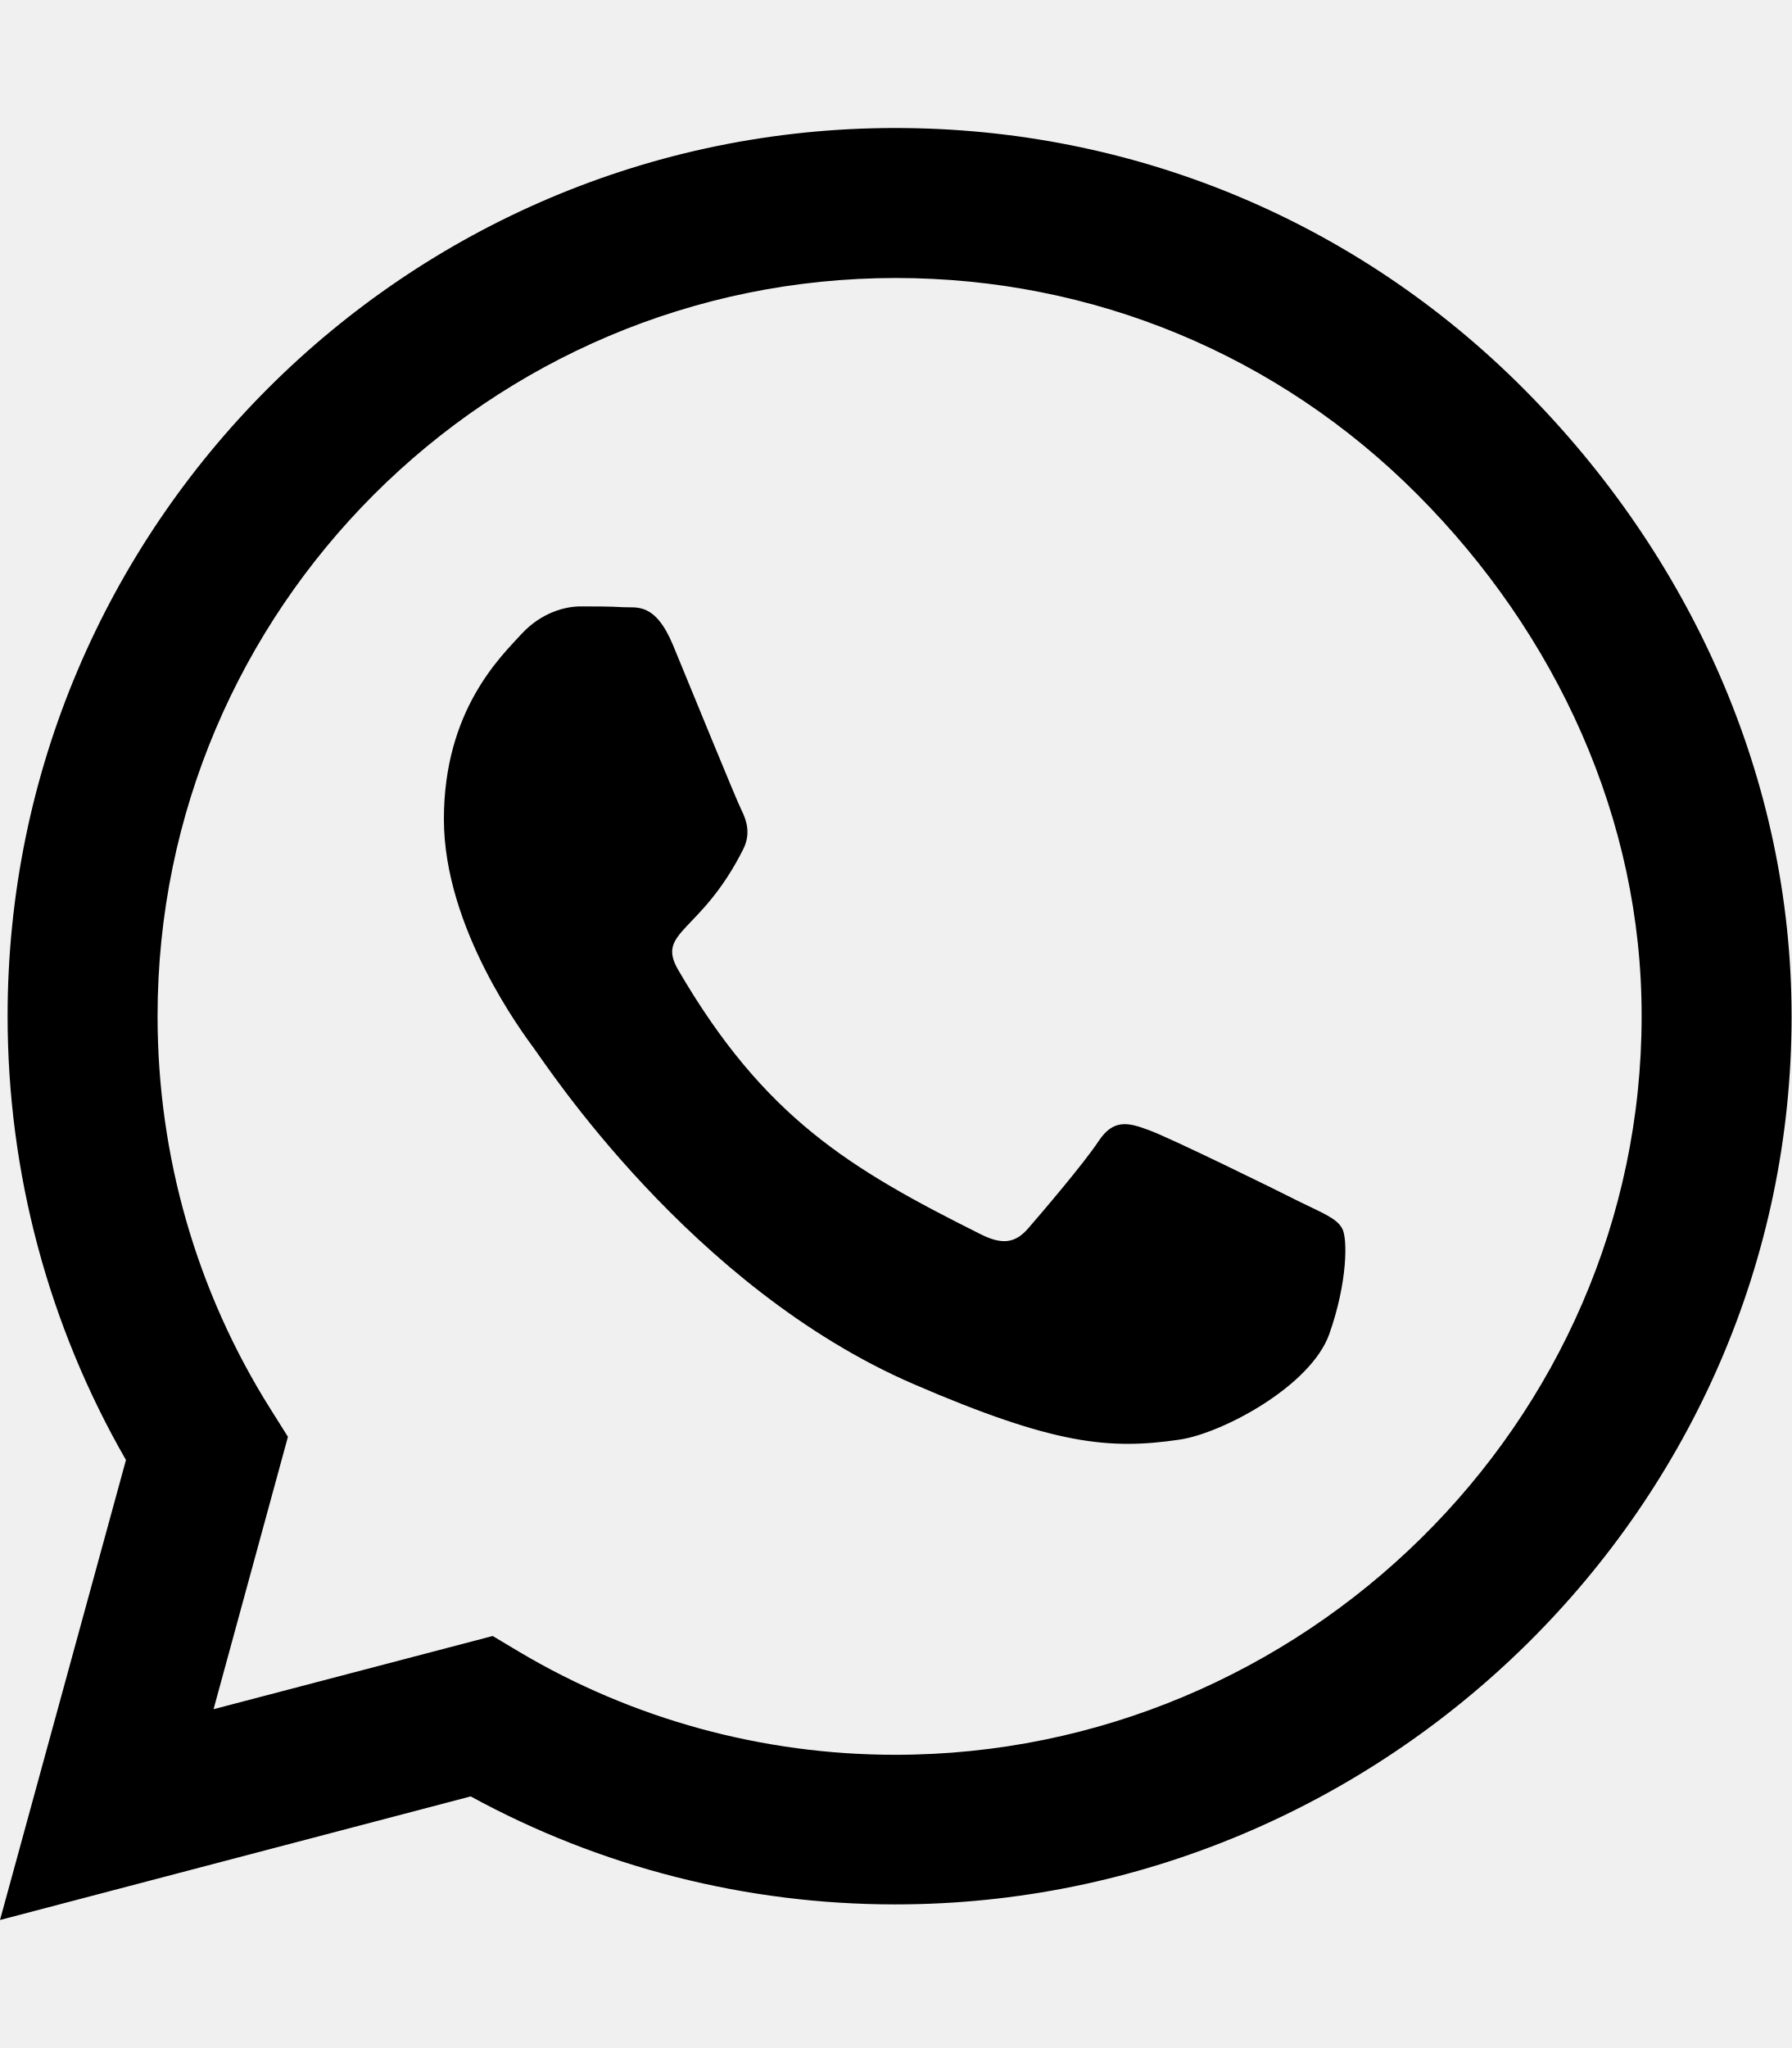
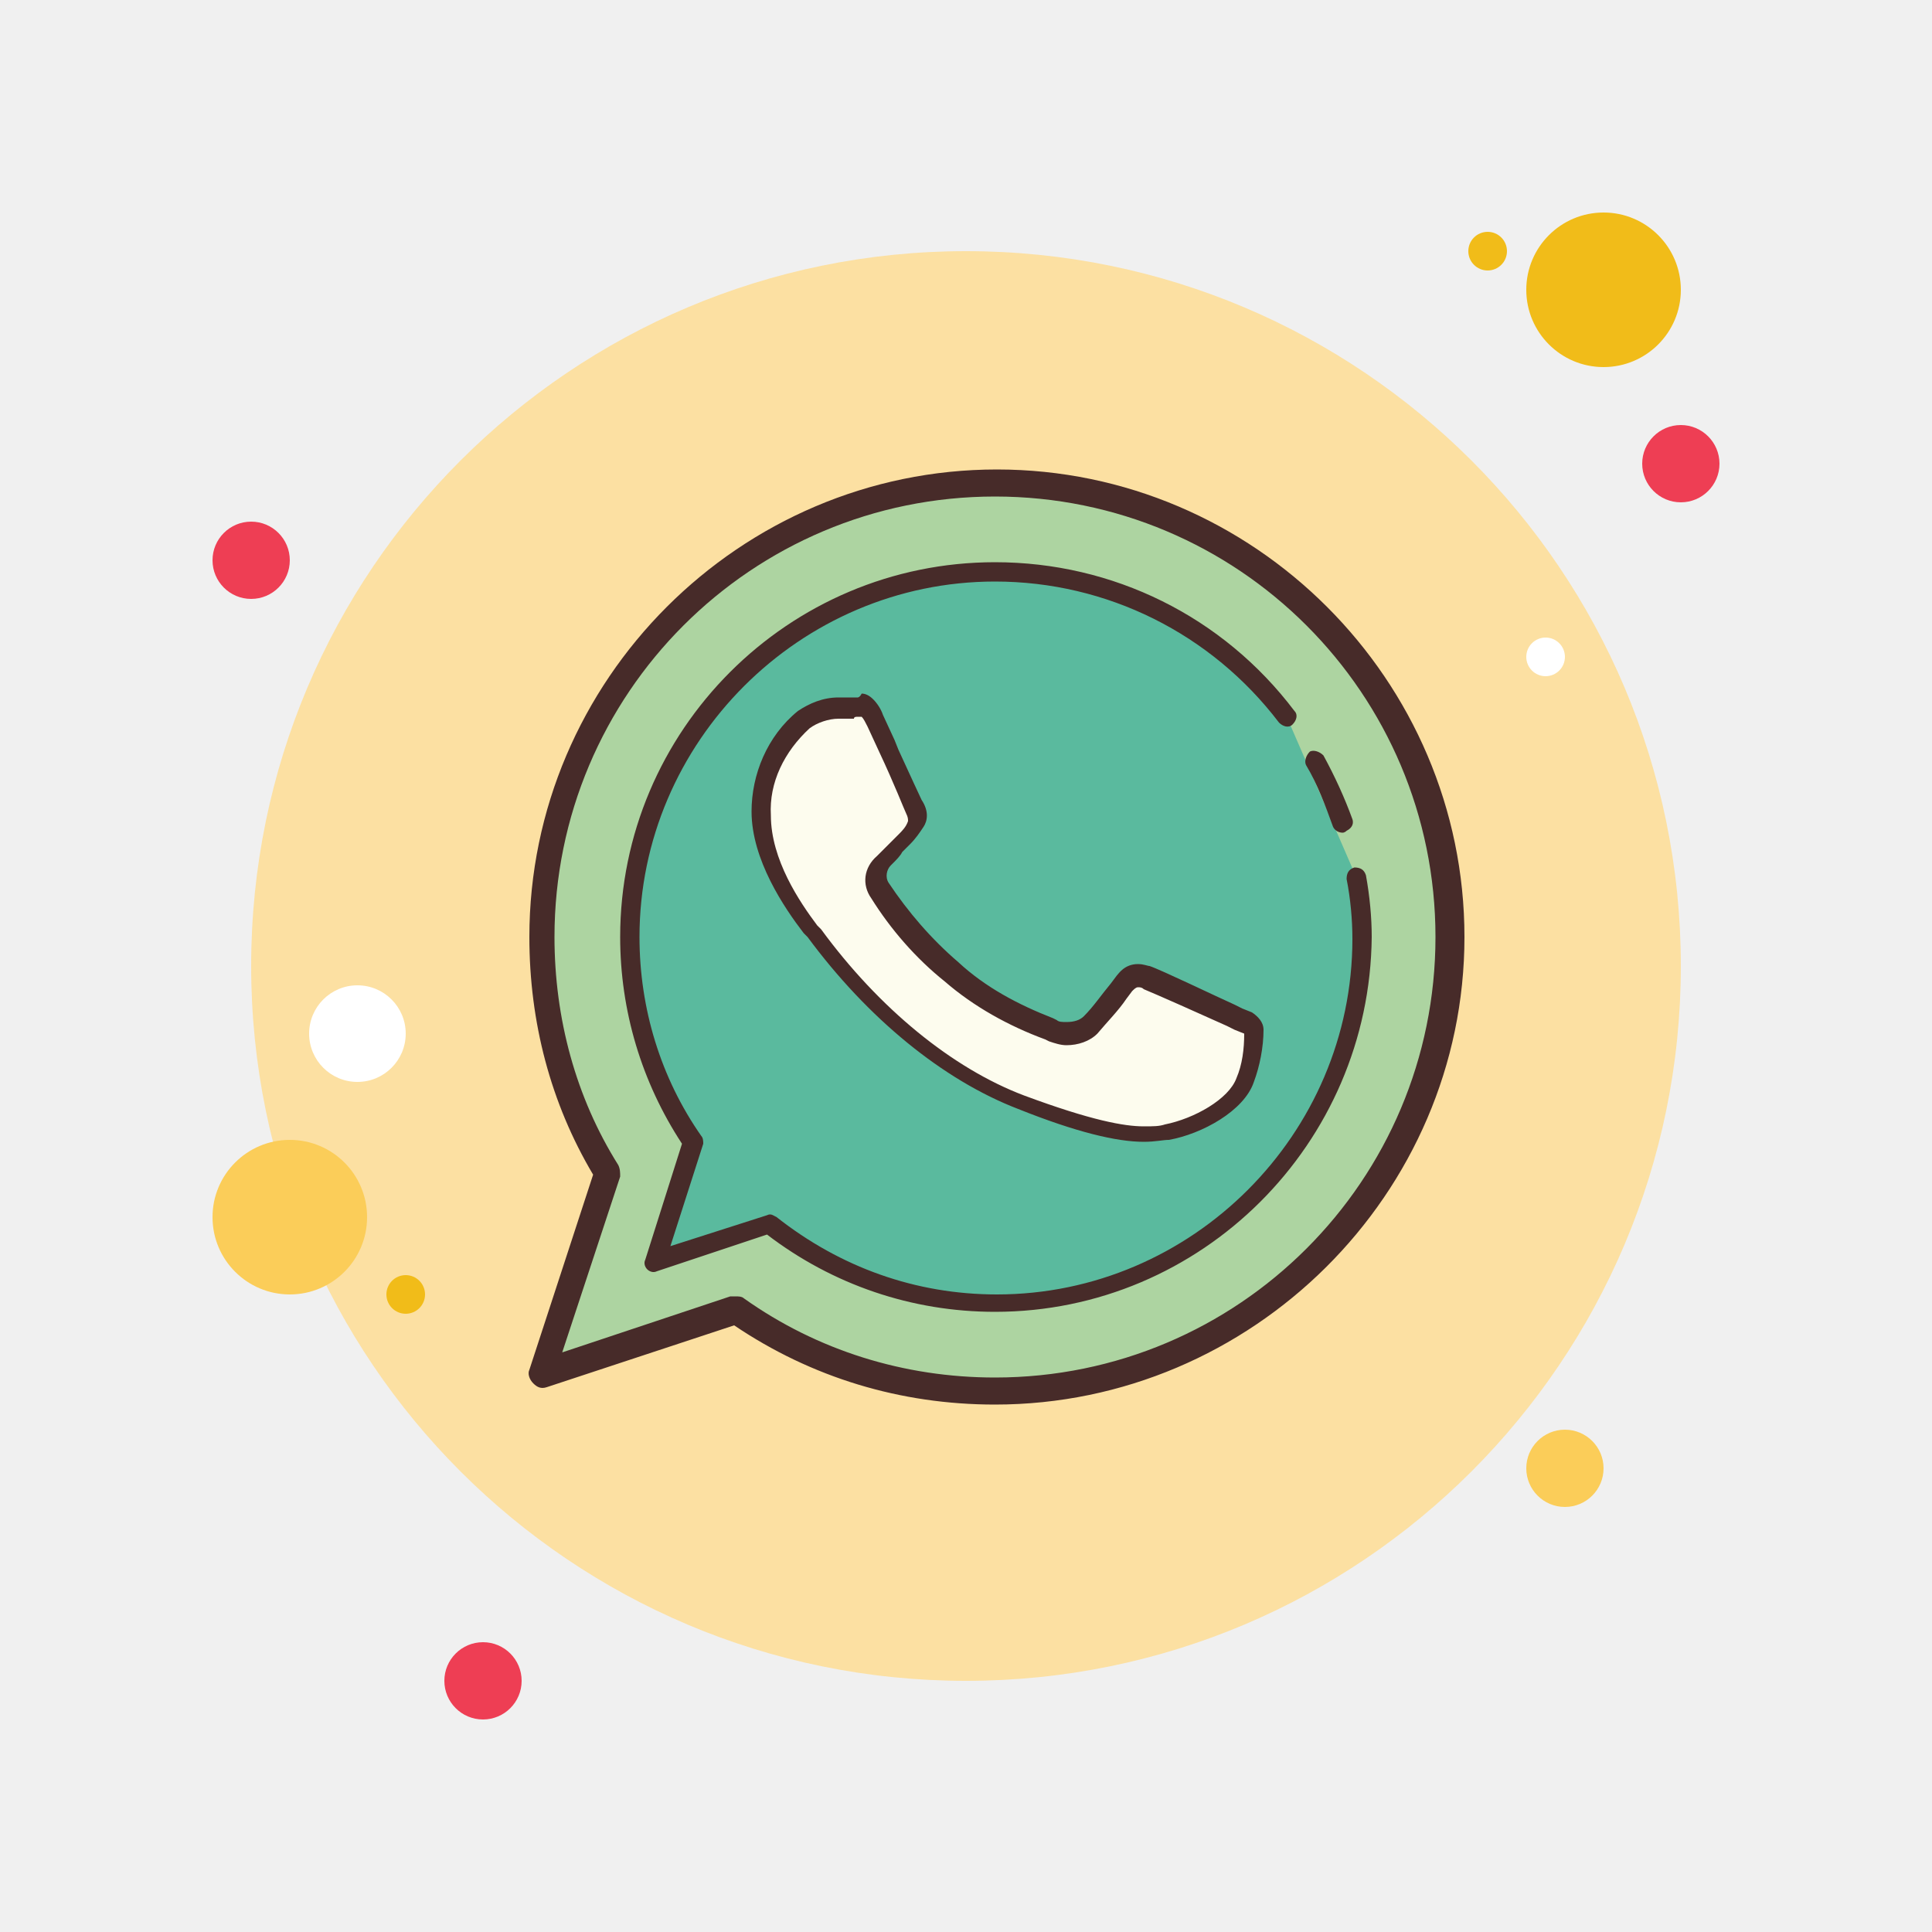
- <svg xmlns="http://www.w3.org/2000/svg" viewBox="0 0 448 512">
-   <path d="M380.9 97.1C339 55.1 283.2 32 223.9 32c-122.4 0-222 99.6-222 222 0 39.1 10.2 77.3 29.6 111L0 480l117.7-30.9c32.4 17.7 68.9 27 106.1 27h.1c122.3 0 224.1-99.6 224.1-222 0-59.3-25.2-115-67.1-157zm-157 341.6c-33.2 0-65.7-8.9-94-25.7l-6.7-4-69.8 18.3L72 359.2l-4.4-7c-18.5-29.4-28.2-63.3-28.2-98.2 0-101.7 82.8-184.5 184.6-184.5 49.3 0 95.6 19.2 130.4 54.1 34.8 34.9 56.2 81.2 56.1 130.5 0 101.8-84.9 184.6-186.6 184.6zm101.2-138.2c-5.5-2.8-32.8-16.2-37.9-18-5.1-1.9-8.8-2.8-12.5 2.8-3.7 5.6-14.3 18-17.6 21.8-3.2 3.7-6.5 4.2-12 1.4-32.6-16.3-54-29.1-75.5-66-5.7-9.8 5.7-9.1 16.3-30.3 1.8-3.7 .9-6.9-.5-9.7-1.4-2.8-12.5-30.1-17.1-41.2-4.5-10.8-9.1-9.3-12.5-9.5-3.2-.2-6.9-.2-10.6-.2-3.7 0-9.7 1.4-14.8 6.9-5.1 5.6-19.4 19-19.4 46.3 0 27.3 19.9 53.7 22.6 57.4 2.8 3.7 39.1 59.7 94.8 83.8 35.2 15.2 49 16.5 66.6 13.9 10.7-1.6 32.8-13.4 37.4-26.4 4.6-13 4.6-24.1 3.2-26.4-1.3-2.5-5-3.9-10.5-6.6z" />
+ <svg xmlns="http://www.w3.org/2000/svg" viewBox="0 0 100 100" width="50px" height="50px">
+   <path fill="#ee3e54" d="M13 27A2 2 0 1 0 13 31A2 2 0 1 0 13 27Z" />
+   <path fill="#f1bc19" d="M77 12A1 1 0 1 0 77 14A1 1 0 1 0 77 12Z" />
+   <path fill="#fce0a2" d="M50 13A37 37 0 1 0 50 87A37 37 0 1 0 50 13Z" />
+   <path fill="#f1bc19" d="M83 11A4 4 0 1 0 83 19A4 4 0 1 0 83 11Z" />
+   <path fill="#ee3e54" d="M87 22A2 2 0 1 0 87 26A2 2 0 1 0 87 22Z" />
+   <path fill="#fbcd59" d="M81 74A2 2 0 1 0 81 78 2 2 0 1 0 81 74zM15 59A4 4 0 1 0 15 67 4 4 0 1 0 15 59z" />
+   <path fill="#ee3e54" d="M25 85A2 2 0 1 0 25 89A2 2 0 1 0 25 85Z" />
+   <path fill="#fff" d="M18.5 51A2.5 2.5 0 1 0 18.5 56A2.5 2.5 0 1 0 18.5 51Z" />
+   <path fill="#f1bc19" d="M21 66A1 1 0 1 0 21 68A1 1 0 1 0 21 66Z" />
+   <path fill="#fff" d="M80 33A1 1 0 1 0 80 35A1 1 0 1 0 80 33Z" />
+   <path fill="#add4a1" d="M51.5,25C38.5,25,28,35.5,28,48.5c0,4.5,1.2,8.6,3.4,12.2L28,71.1l10.1-3.3c3.8,2.7,8.4,4.2,13.4,4.2 C64.5,72,75,61.5,75,48.5S64.5,25,51.5,25z" />
+   <path fill="#472b29" d="M51.5,72.7c-4.9,0-9.5-1.4-13.5-4.1l-9.7,3.2c-0.3,0.1-0.5,0-0.7-0.2c-0.2-0.2-0.3-0.5-0.2-0.7l3.3-10.1 c-2.2-3.7-3.3-7.9-3.3-12.3c0-13.3,10.9-24.2,24.2-24.2s24.2,10.9,24.2,24.2S64.8,72.7,51.5,72.7z M38.1,67.1c0.1,0,0.3,0,0.4,0.1 c3.8,2.7,8.3,4.1,13,4.1c12.6,0,22.8-10.2,22.8-22.8c0-12.6-10.2-22.8-22.8-22.8c-12.6,0-22.8,10.2-22.8,22.8 c0,4.2,1.1,8.3,3.3,11.8c0.1,0.2,0.1,0.4,0.1,0.6L29.1,70l8.7-2.9C37.9,67.1,38,67.1,38.1,67.1z" />
+   <path fill="#5aba9e" d="M66.6,37.1c-3.5-4.5-8.9-7.5-15.1-7.5c-10.4,0-18.9,8.5-18.9,18.9c0,3.9,1.2,7.6,3.3,10.6l-2,6.2l6-1.9 c3.2,2.5,7.3,4.1,11.7,4.1c10.4,0,18.9-8.5,18.9-18.9c0-1.1-0.1-2.1-0.3-3.2" />
+   <path fill="#472b29" d="M51.5,67.9c-4.3,0-8.4-1.4-11.8-4L34,65.8c-0.2,0.1-0.4,0-0.5-0.1c-0.1-0.1-0.2-0.3-0.1-0.5l1.9-6 c-2.1-3.2-3.2-6.9-3.2-10.7c0-10.7,8.7-19.4,19.4-19.4c6.1,0,11.8,2.8,15.5,7.7c0.2,0.2,0.1,0.5-0.1,0.7c-0.2,0.2-0.5,0.1-0.7-0.1 c-3.5-4.6-8.9-7.3-14.7-7.3c-10.1,0-18.4,8.3-18.4,18.4c0,3.7,1.1,7.3,3.2,10.3c0.1,0.1,0.1,0.3,0.1,0.4l-1.7,5.3l5-1.6 c0.2-0.1,0.3,0,0.5,0.1c3.3,2.6,7.2,4,11.4,4c10.1,0,18.4-8.3,18.4-18.4c0-1-0.1-2.1-0.3-3.1c0-0.3,0.1-0.5,0.4-0.6 c0.3,0,0.5,0.1,0.6,0.4c0.2,1.1,0.3,2.2,0.3,3.2C70.9,59.2,62.2,67.9,51.5,67.9z" />
+   <g>
+     <path fill="#5aba9e" d="M69.5,42.6c-0.4-1.1-0.9-2.2-1.4-3.3" />
+     <path fill="#472b29" d="M69.5,43.1c-0.2,0-0.4-0.1-0.5-0.3c-0.4-1.1-0.8-2.2-1.4-3.2c-0.1-0.2,0-0.5,0.2-0.7c0.2-0.1,0.5,0,0.7,0.2 c0.6,1.1,1.1,2.2,1.5,3.3c0.1,0.3-0.1,0.5-0.3,0.6C69.6,43.1,69.5,43.1,69.5,43.1z" />
+   </g>
+   <g>
+     <path fill="#fdfcee" d="M59.1,58.7c-1.4,0-3.4-0.5-6.3-1.7c-3.8-1.5-7.6-4.6-10.7-8.8l-0.2-0.2c-0.9-1.2-2.5-3.6-2.5-6 c-0.1-1.8,0.7-3.6,2.2-4.8c0.5-0.4,1.2-0.6,1.8-0.6l0.2,0l0.7,0c0,0,0.1,0,0.2,0s0.1,0,0.2,0c0.1,0,0.2,0.1,0.3,0.2 c0.2,0.2,0.3,0.4,0.4,0.7l0.8,1.7c0.6,1.3,1.1,2.5,1.2,2.6c0.1,0.1,0.3,0.5,0.1,0.9c-0.2,0.3-0.4,0.6-0.6,0.8 c-0.1,0.2-0.2,0.3-0.3,0.4L46.3,44c-0.1,0.1-0.4,0.4-0.6,0.6c-0.5,0.5-0.6,1.1-0.3,1.6c1,1.6,2.2,3,3.7,4.2c1.5,1.3,3.2,2.3,5.1,3 l0.2,0.1c0.2,0.1,0.5,0.2,0.8,0.2c0.5,0,0.9-0.2,1.2-0.5c0.5-0.6,1-1.2,1.5-1.8l0.3-0.4c0.1-0.1,0.3-0.4,0.7-0.4 c0.1,0,0.3,0,0.4,0.1c0.5,0.2,3.3,1.4,4.3,1.9l0.4,0.2l0.5,0.2c0.2,0.1,0.3,0.2,0.3,0.4c0,0.9-0.1,1.7-0.4,2.5 c-0.5,1.2-2.5,2.4-4.1,2.7C60,58.7,59.6,58.7,59.1,58.7z" />
+     <path fill="#472b29" d="M44.4,37.1c0.1,0,0.1,0,0.2,0c0.1,0.1,0.2,0.3,0.3,0.5l0.6,1.3c0.8,1.7,1.3,3,1.4,3.2s0.1,0.3,0.1,0.4 c-0.1,0.3-0.3,0.5-0.5,0.7l-0.1,0.1c-0.1,0.1-0.3,0.3-0.4,0.4c-0.1,0.1-0.4,0.4-0.6,0.6c-0.7,0.6-0.8,1.5-0.3,2.2 c1,1.6,2.3,3.1,3.8,4.3c1.5,1.3,3.3,2.3,5.2,3l0.2,0.1c0.3,0.1,0.6,0.2,0.9,0.2c0.6,0,1.2-0.2,1.6-0.6c0.5-0.6,1.1-1.2,1.5-1.8 l0.3-0.4c0.1-0.1,0.2-0.2,0.3-0.2c0.1,0,0.2,0,0.3,0.1c0.5,0.2,3.2,1.4,4.3,1.9l0.4,0.2l0.5,0.2c0,0.8-0.1,1.6-0.4,2.3 c-0.4,1.1-2.2,2.1-3.7,2.4c-0.3,0.1-0.6,0.1-1.1,0.1c-1,0-2.7-0.3-6.2-1.6c-3.7-1.4-7.5-4.5-10.5-8.6l-0.2-0.2 c-0.9-1.2-2.4-3.4-2.4-5.7c-0.1-1.7,0.7-3.3,2-4.5c0.4-0.3,1-0.5,1.5-0.5c0,0,0.1,0,0.1,0c0.3,0,0.5,0,0.7,0 C44.2,37.1,44.3,37.1,44.4,37.1 M44.4,36.1c-0.1,0-0.1,0-0.2,0h-0.6c-0.1,0-0.1,0-0.2,0c-0.8,0-1.5,0.3-2.1,0.7c0,0,0,0,0,0 c-1.6,1.3-2.4,3.3-2.4,5.2c0,2.5,1.7,5,2.7,6.3l0.2,0.2c3.1,4.2,7,7.4,10.9,8.9c3,1.2,5.1,1.7,6.5,1.7c0.6,0,1-0.1,1.3-0.1 c1.7-0.3,3.9-1.5,4.4-3c0.3-0.8,0.5-1.8,0.5-2.7c0-0.4-0.3-0.7-0.6-0.9l-0.5-0.2l-0.4-0.2c-0.9-0.4-3.8-1.8-4.4-2 c-0.1,0-0.3-0.1-0.6-0.1c-0.7,0-1,0.5-1.1,0.6l-0.3,0.4c-0.5,0.6-0.9,1.2-1.4,1.7c-0.2,0.2-0.5,0.3-0.9,0.3c-0.2,0-0.4,0-0.5-0.1 l-0.2-0.1c-1.8-0.7-3.5-1.6-4.9-2.9c-1.4-1.2-2.6-2.6-3.6-4.1c-0.2-0.3-0.1-0.7,0.1-0.9c0,0,0.1-0.1,0.1-0.1 c0.2-0.2,0.4-0.4,0.5-0.6l0.1-0.1c0.1-0.1,0.2-0.2,0.3-0.3l0,0c0.3-0.3,0.5-0.6,0.7-0.9c0.2-0.3,0.3-0.8-0.1-1.4 c-0.1-0.2-0.6-1.3-1.2-2.6l-0.2-0.5l-0.6-1.3c-0.1-0.3-0.3-0.6-0.5-0.8c-0.2-0.2-0.4-0.3-0.6-0.3C44.5,36.1,44.4,36.1,44.4,36.1 L44.4,36.1z" />
+   </g>
</svg>
